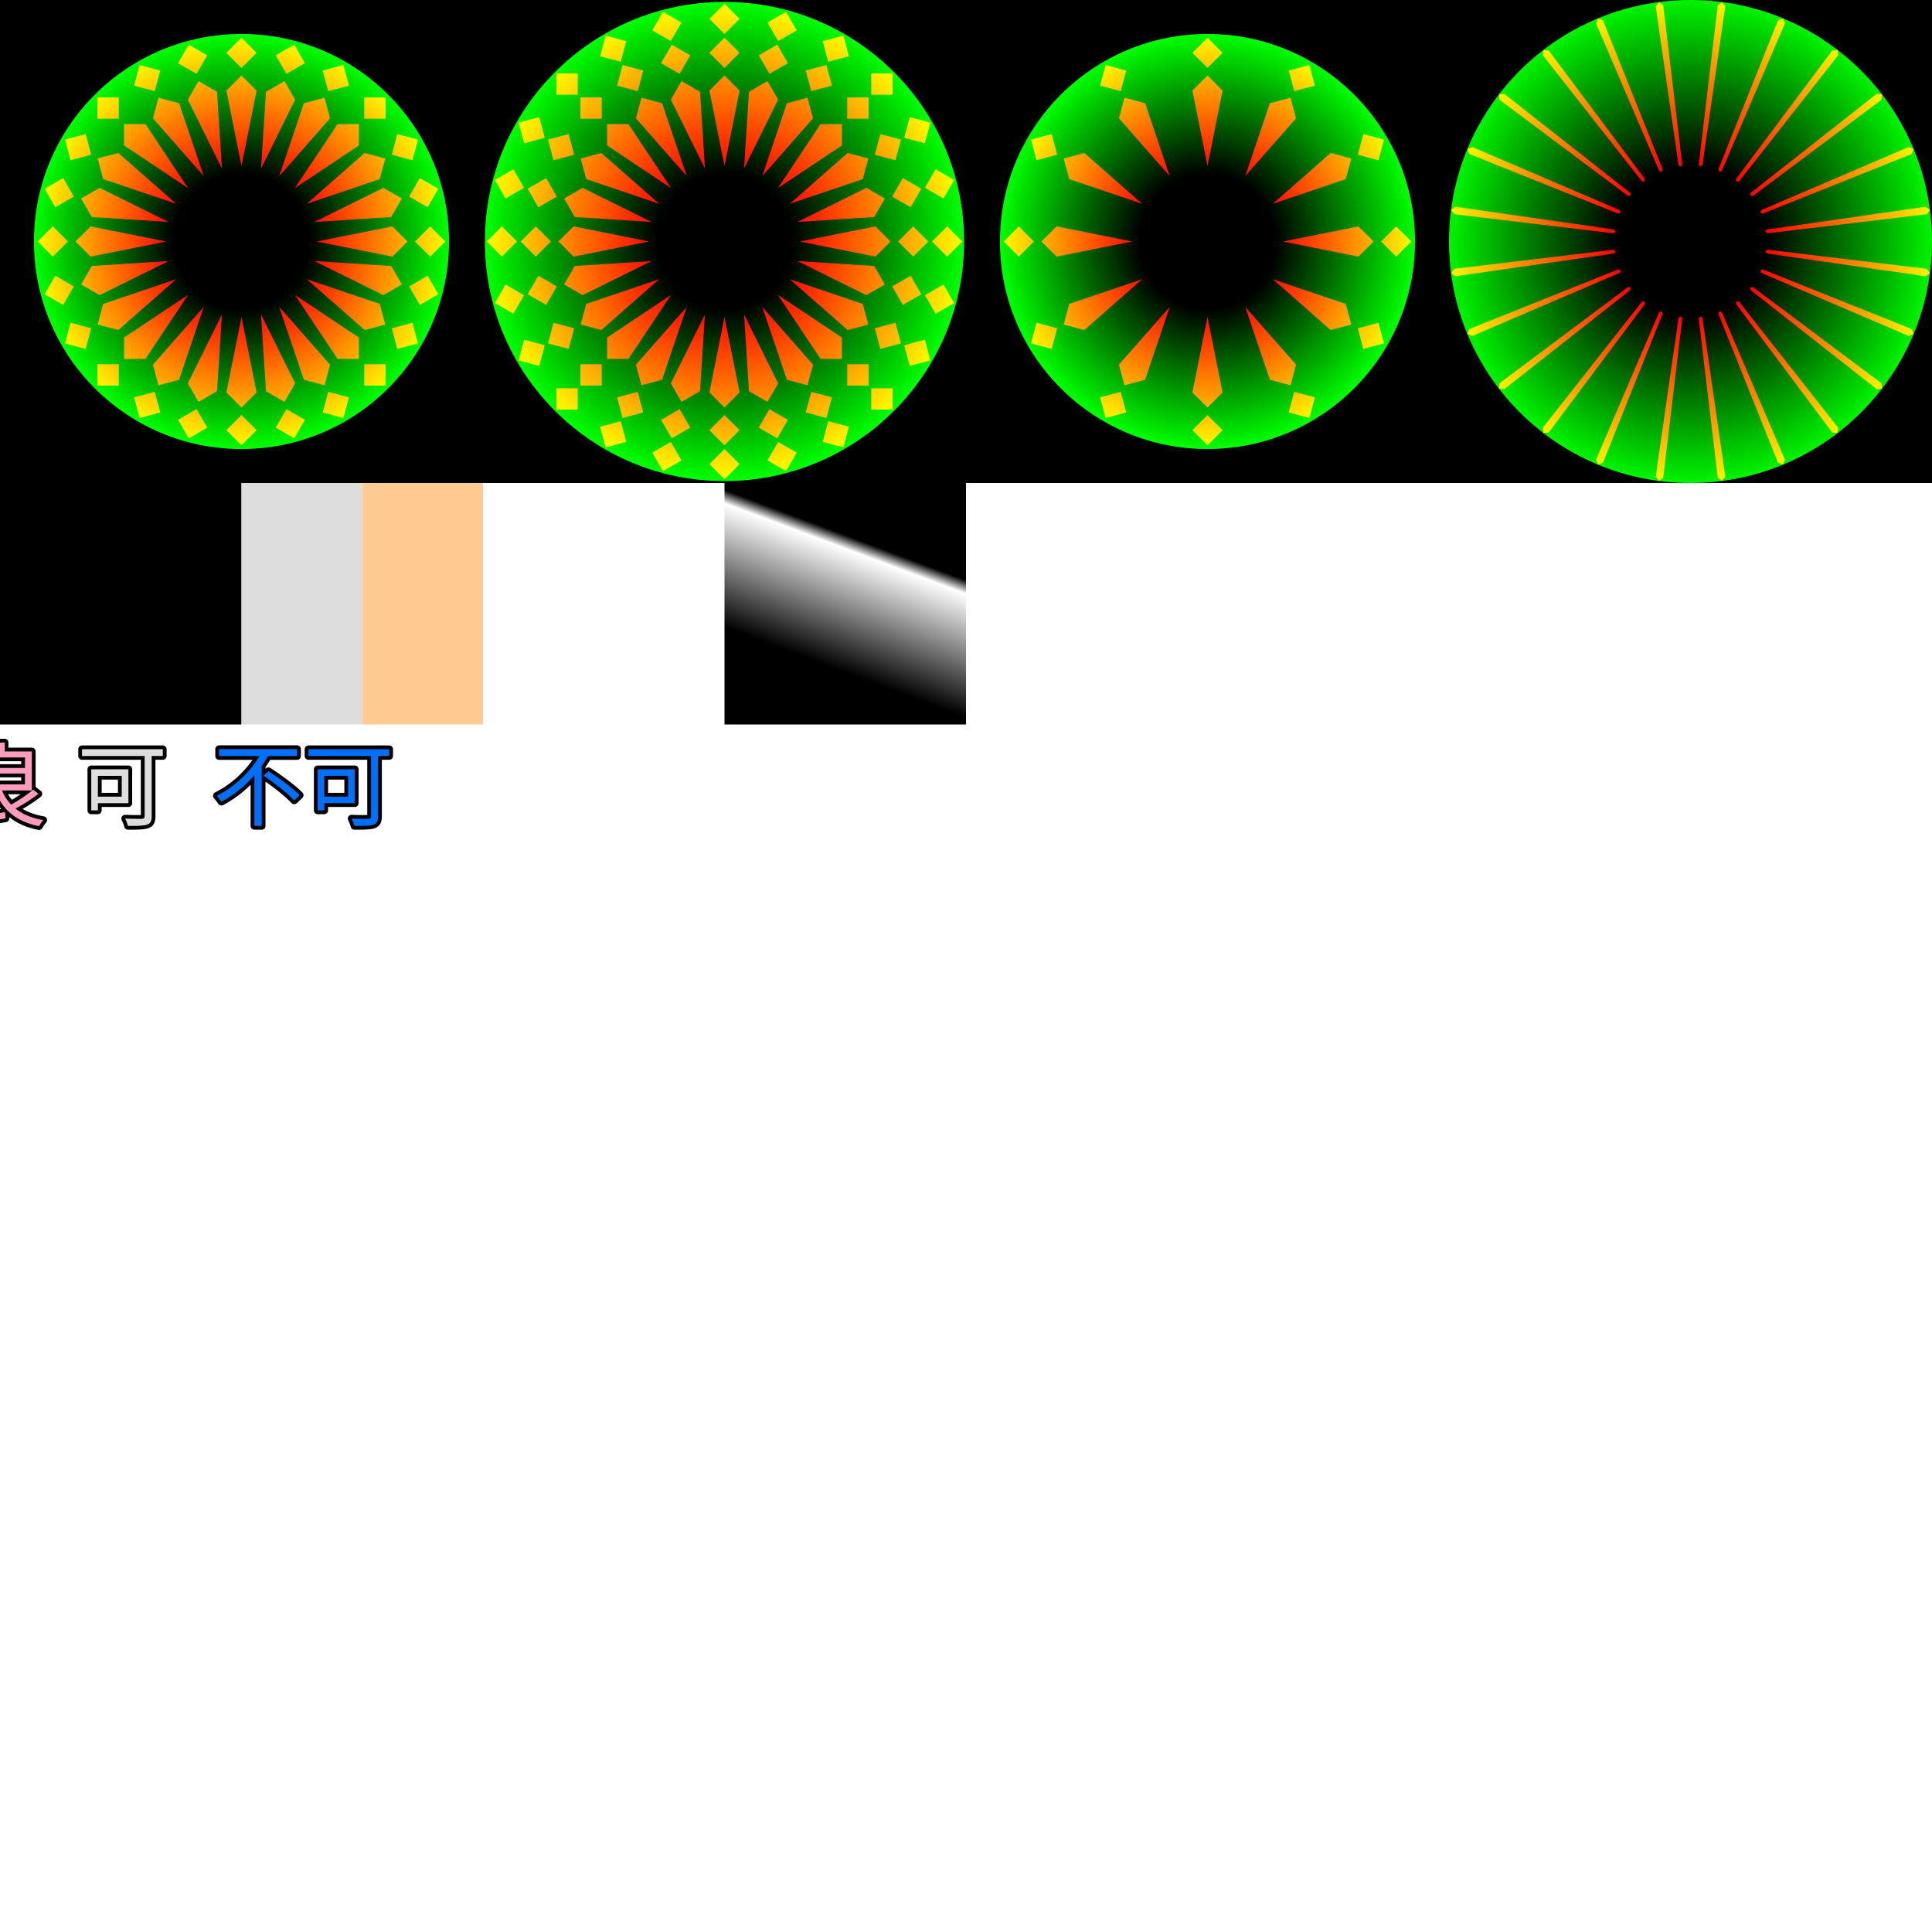
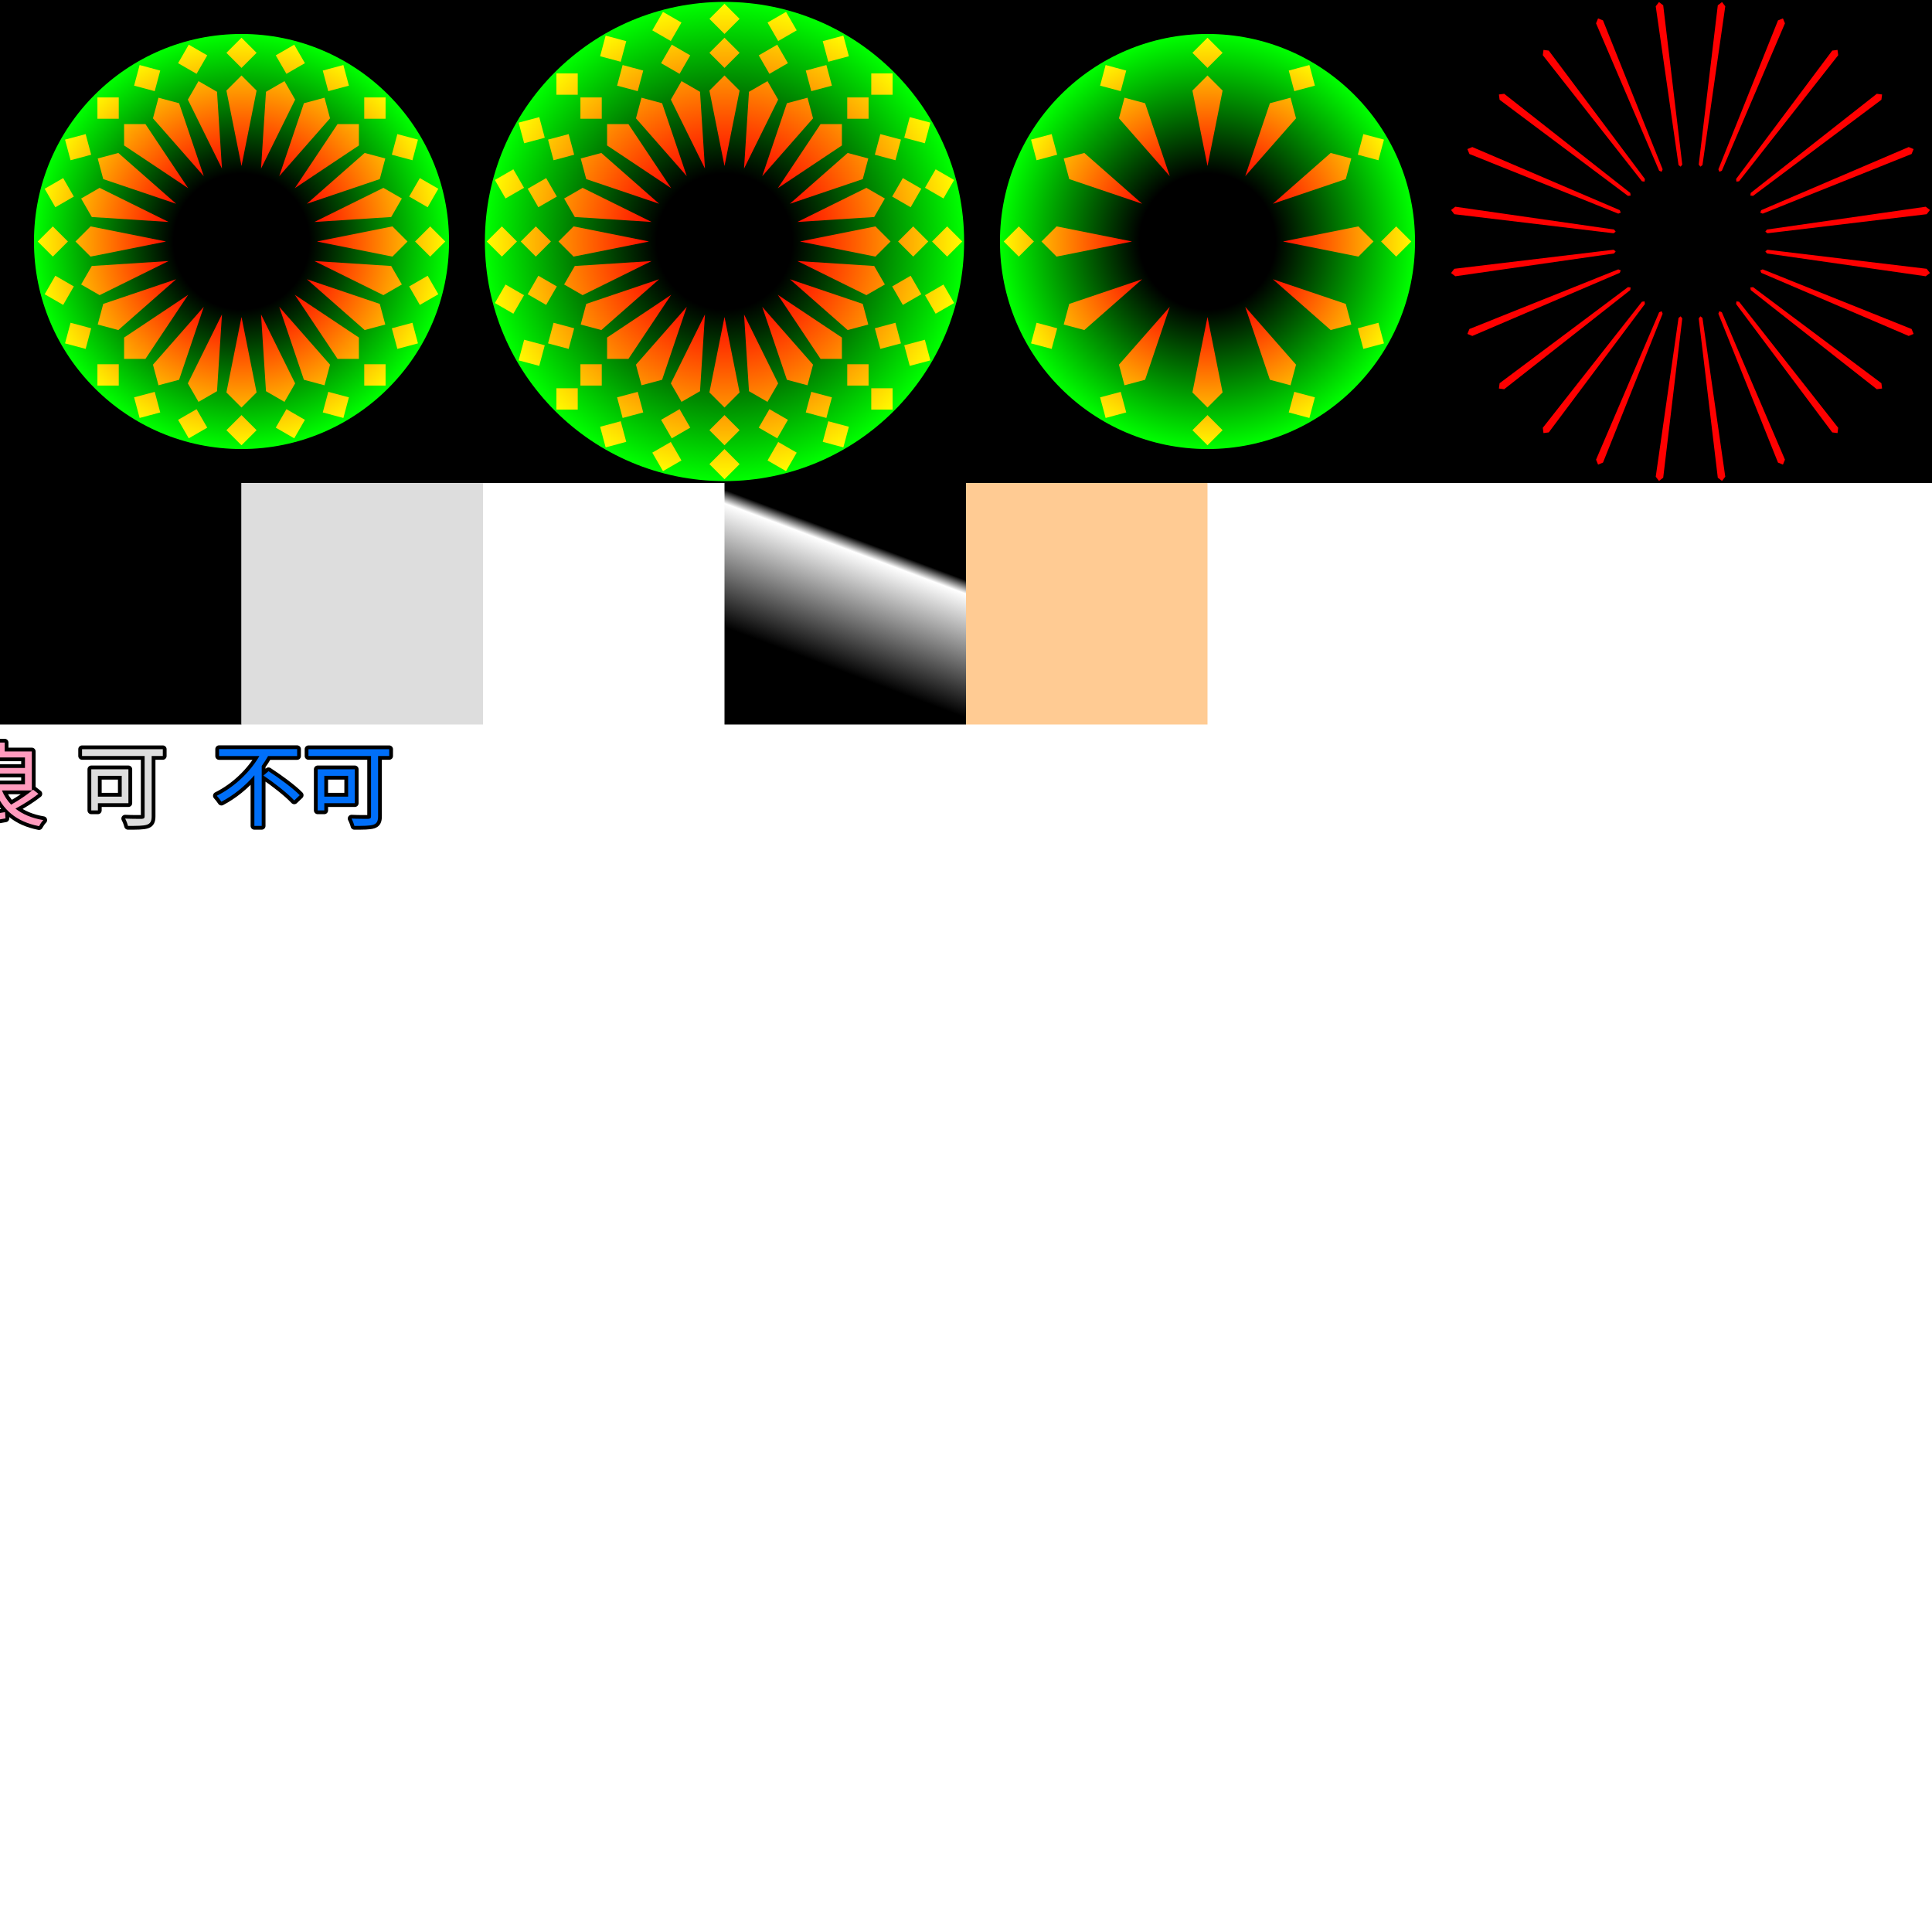
<svg xmlns="http://www.w3.org/2000/svg" xmlns:xlink="http://www.w3.org/1999/xlink" width="1024" height="1024" viewBox="0 0 1024 1024" version="1.1" id="svg1">
  <defs id="defs1">
    <linearGradient id="linearGradient11">
      <stop style="stop-color:#000000;stop-opacity:1;" offset="0" id="stop7" />
      <stop style="stop-color:#000000;stop-opacity:1;" offset="0.283" id="stop8" />
      <stop style="stop-color:#00ff00;stop-opacity:1;" offset="1" id="stop11" />
    </linearGradient>
    <linearGradient id="linearGradient6">
      <stop style="stop-color:#000000;stop-opacity:1;" offset="0" id="stop4" />
      <stop style="stop-color:#000000;stop-opacity:1;" offset="0.327" id="stop5" />
      <stop style="stop-color:#00ff00;stop-opacity:1;" offset="1" id="stop6" />
-     </linearGradient>
-     <linearGradient id="linearGradient3">
-       <stop style="stop-color:#000000;stop-opacity:1;" offset="0" id="stop1" />
-       <stop style="stop-color:#000000;stop-opacity:1;" offset="0.303" id="stop2" />
-       <stop style="stop-color:#00ff00;stop-opacity:1;" offset="1" id="stop3" />
    </linearGradient>
    <linearGradient id="linearGradient1352">
      <stop style="stop-color:#000000;stop-opacity:1;" offset="0" id="stop1352" />
      <stop style="stop-color:#ffffff;stop-opacity:1;" offset="0.1" id="stop1354" />
      <stop style="stop-color:#000000;stop-opacity:1;" offset="1" id="stop1353" />
    </linearGradient>
    <linearGradient id="linearGradient896">
      <stop style="stop-color:#000000;stop-opacity:1;" offset="0" id="stop894" />
      <stop style="stop-color:#000000;stop-opacity:1;" offset="0.327" id="stop895" />
      <stop style="stop-color:#00ff00;stop-opacity:1;" offset="1" id="stop896" />
    </linearGradient>
    <linearGradient id="linearGradient9">
      <stop style="stop-color:#ff0000;stop-opacity:1;" offset="0" id="stop9" />
      <stop style="stop-color:#ffff00;stop-opacity:1;" offset="1" id="stop10" />
    </linearGradient>
    <radialGradient xlink:href="#linearGradient9" id="radialGradient1" cx="128.001" cy="384" fx="128.001" fy="384" r="124" gradientUnits="userSpaceOnUse" gradientTransform="matrix(-2.1485036e-8,-0.9999999,1,-6.2620031e-6,-256,512.003)" />
    <radialGradient xlink:href="#linearGradient9" id="radialGradient2" cx="128.001" cy="384" fx="128.001" fy="384" r="124" gradientUnits="userSpaceOnUse" gradientTransform="matrix(-2.1485036e-8,-0.9999999,1,-6.2620031e-6,-256,512.003)" />
    <meshgradient id="meshgradient38161" gradientUnits="userSpaceOnUse" x="396" y="128" gradientTransform="translate(0,128)">
      <meshrow id="meshrow12384">
        <meshpatch id="meshpatch12384">
          <stop path="c 24,3.62947e-06  80,7.24713e-06  116,18.789" style="stop-color:#0e0e0e;stop-opacity:1" id="stop12384" />
          <stop path="c 0,9.393  -0,14.092  0,23.486" style="stop-color:#000000;stop-opacity:1" id="stop12385" />
          <stop path="c -48,-32.881  -92,-37.578  -128,-42.275" style="stop-color:#ffffff;stop-opacity:1" id="stop12386" />
          <stop path="c 4,0  8,9.63705e-05  12,1.42109e-14" style="stop-color:#fffff7;stop-opacity:1" id="stop12387" />
        </meshpatch>
      </meshrow>
      <meshrow id="meshrow12387">
        <meshpatch id="meshpatch12387">
          <stop path="c -0,4.697  0,14.092  0,18.789" id="stop12388" />
          <stop path="c -24,-23.486  -80,-46.972  -128,-46.972" style="stop-color:#ffffff;stop-opacity:1" id="stop12389" />
          <stop path="c -0.005,-4.698  -0.005,-9.395  0,-14.092" style="stop-color:#ffffff;stop-opacity:1" id="stop12390" />
        </meshpatch>
      </meshrow>
      <meshrow id="meshrow12390">
        <meshpatch id="meshpatch12390">
          <stop path="c 0,9.395  -0,23.486  -0,32.881" id="stop12391" />
          <stop path="c -42.667,0  -85.333,0  -128,-3.33134e-05" style="stop-color:#ffffff;stop-opacity:1" id="stop12392" />
          <stop path="c 0,-8.237  0,-70.458  0,-79.853" style="stop-color:#ffffff;stop-opacity:1" id="stop12393" />
        </meshpatch>
      </meshrow>
      <meshrow id="meshrow12393">
        <meshpatch id="meshpatch12393">
          <stop path="c 0,16  0,28.183  0,32.881" id="stop12394" />
          <stop path="c -42.667,0  -85.333,0  -128,0" style="stop-color:#000000;stop-opacity:1" id="stop12395" />
          <stop path="c 0,-4.697  0,-16.881  0,-32.881" style="stop-color:#000000;stop-opacity:1" id="stop12396" />
        </meshpatch>
      </meshrow>
    </meshgradient>
    <filter style="color-interpolation-filters:sRGB" id="filter885" />
    <radialGradient xlink:href="#linearGradient896" id="radialGradient894" cx="128" cy="128" fx="128" fy="128" r="128" gradientUnits="userSpaceOnUse" gradientTransform="matrix(0.8593749,1.816424e-7,-2.0235143e-7,0.8593748,18.00004,18)" />
    <radialGradient xlink:href="#linearGradient6" id="radialGradient894-7" cx="128" cy="128" fx="128" fy="128" r="128" gradientUnits="userSpaceOnUse" gradientTransform="matrix(0.859375,-2.3331872e-7,2.6551732e-7,0.8593752,530,18.00001)" />
    <radialGradient xlink:href="#linearGradient11" id="radialGradient894-0" cx="128" cy="128" fx="128" fy="128" r="128" gradientUnits="userSpaceOnUse" gradientTransform="matrix(0.9921874,8.0026342e-8,-8.3511074e-8,0.9921874,257,0.9999744)" />
    <meshgradient id="meshgradient3054" gradientUnits="userSpaceOnUse" x="384" y="384" gradientTransform="translate(-128,-128)">
      <meshrow id="meshrow681">
        <meshpatch id="meshpatch681">
          <stop path="c 42.667,0  85.333,0  128,0" style="stop-color:#ff479b;stop-opacity:1" id="stop681" />
          <stop path="c 0,21.333  -7.91374e-10,84  0,104" style="stop-color:#fd0090;stop-opacity:1" id="stop682" />
          <stop path="c -28,-32  -92,-92  -128,-92" style="stop-color:#ffc5d7;stop-opacity:1" id="stop683" />
          <stop path="c 0,-4  0,-8  0,-12" style="stop-color:#ffc5d7;stop-opacity:1" id="stop684" />
        </meshpatch>
      </meshrow>
      <meshrow id="meshrow684">
        <meshpatch id="meshpatch684">
          <stop path="c -7.91374e-10,8  0,16  0,24" id="stop685" />
          <stop path="c -20,0  -84,0  -128,0" style="stop-color:#ff83b1;stop-opacity:1" id="stop686" />
          <stop path="c 0,-16  0,-100  0,-116" style="stop-color:#ff479b;stop-opacity:1" id="stop687" />
        </meshpatch>
      </meshrow>
    </meshgradient>
-     <radialGradient xlink:href="#linearGradient3" id="radialGradient894-0-7" cx="128" cy="128" fx="128" fy="128" r="128" gradientUnits="userSpaceOnUse" gradientTransform="matrix(1.03125,0,0,1.03125,252.0001,-4.000015)" />
    <linearGradient xlink:href="#linearGradient1352" id="linearGradient1353" x1="460" y1="288" x2="436" y2="352" gradientUnits="userSpaceOnUse" />
+     <meshgradient id="meshgradient1062" gradientUnits="userSpaceOnUse" gradientTransform="rotate(7.5,2208.903,2208.696)" x="125" y="257.586">
+       <meshrow id="meshrow2235">
+         <meshpatch id="meshpatch2235">
+           <stop path="l 3,-3" style="stop-color:#00ff00;stop-opacity:1" id="stop2235" />
+           <stop path="l 1.33633e-05,90.414" style="stop-color:#00ff00;stop-opacity:1" id="stop2236" />
+           <stop path="l -2,2" style="stop-color:#000000;stop-opacity:1" id="stop2237" />
+           <stop path="l -1,-89.414" style="stop-color:#000000;stop-opacity:1" id="stop2238" />
+         </meshpatch>
+         <meshpatch id="meshpatch2238">
+           <stop path="l 3,3" id="stop2239" />
+           <stop path="l -1,89.414" style="stop-color:#00ff00;stop-opacity:1" id="stop2240" />
+           <stop path="l -2,-2" style="stop-color:#000000;stop-opacity:1" id="stop2241" />
+         </meshpatch>
+       </meshrow>
+     </meshgradient>
  </defs>
  <g id="layer1" />
  <g id="layer2" />
  <g id="layer3">
    <rect style="stroke-width:4" id="rect4" width="1024" height="256" x="0" y="0" />
    <g id="g2">
      <circle style="mix-blend-mode:normal;fill:url(#radialGradient894);stroke-width:3.999;stroke-linejoin:round;paint-order:stroke fill markers" id="path892" cx="128" cy="128" r="110" />
      <g id="g8" style="mix-blend-mode:lighten;fill:#ff0000;fill-opacity:1" transform="translate(0,-256)">
        <path style="fill:#ff0000;fill-opacity:1;stroke-width:3.999;stroke-linejoin:round;paint-order:stroke fill markers" d="m 128,344 -8,-40 8,-8 8,8 z m -10.353,1.363 -18.08,-36.566 5.657,-9.798 9.798,5.657 z M 108,349.359 81.072,318.718 l 2.928,-10.928 10.928,2.928 z M 99.716,355.716 65.775,333.088 V 321.775 H 77.088 Z M 93.359,364 54.718,350.928 51.79,340 62.718,337.072 Z m -3.996,9.647 -40.708,-2.625 -5.657,-9.798 9.798,-5.657 z M 88,384 l -40,8 -8,-8 8,-8 z m 1.363,10.353 -36.566,18.08 -9.798,-5.657 5.657,-9.798 z M 93.359,404 62.718,430.928 51.79,428 54.718,417.072 Z m 6.357,8.284 -22.627,33.941 H 65.775 l 0,-11.314 z M 108,418.641 l -13.072,38.641 -10.928,2.928 -2.928,-10.928 z m 9.647,3.996 -2.625,40.708 -9.798,5.657 -5.657,-9.798 z M 128,424 l 8,40 -8,8 -8,-8 z m 10.353,-1.363 18.08,36.566 -5.657,9.798 -9.798,-5.657 z m 9.647,-3.996 26.928,30.641 -2.928,10.928 -10.928,-2.928 z m 8.284,-6.357 33.941,22.627 0,11.314 H 178.912 Z M 162.641,404 l 38.641,13.072 2.928,10.928 -10.928,2.928 z m 3.996,-9.647 40.708,2.625 5.657,9.798 -9.798,5.657 z M 168,384 l 40,-8 8,8 -8,8 z m -1.363,-10.353 36.566,-18.08 9.798,5.657 -5.657,9.798 z m -3.996,-9.647 30.641,-26.928 10.928,2.928 -2.928,10.928 z m -6.357,-8.284 22.627,-33.941 11.314,0 v 11.314 z m -8.284,-6.357 13.072,-38.641 10.928,-2.928 2.928,10.928 z m -9.647,-3.996 2.625,-40.708 9.798,-5.657 5.657,9.798 z" id="path7" />
        <path style="fill:#ff0000;fill-opacity:1;stroke-width:3.999;stroke-linejoin:round;paint-order:stroke fill markers" d="m 128,292 -8,-8 8,-8 8,8 z m -23.811,3.135 -9.798,-5.657 5.657,-9.798 9.798,5.657 z m -22.189,9.191 -10.928,-2.928 2.928,-10.928 10.928,2.928 z m -19.054,14.621 -11.314,0 V 307.632 H 62.946 Z M 48.326,338 37.397,340.928 34.469,330 45.397,327.072 Z m -9.191,22.189 -9.798,5.657 -5.657,-9.798 9.798,-5.657 z M 36,384 l -8,8 -8,-8 8,-8 z m 3.135,23.811 -5.657,9.798 -9.798,-5.657 5.657,-9.798 z M 48.326,430 45.397,440.928 34.469,438 37.397,427.072 Z m 14.621,19.054 0,11.314 H 51.632 l 0,-11.314 z m 19.054,14.621 2.928,10.928 -10.928,2.928 -2.928,-10.928 z m 22.189,9.191 5.657,9.798 -9.798,5.657 -5.657,-9.798 z M 128,476 l 8,8 -8,8 -8,-8 z m 23.811,-3.135 9.798,5.657 -5.657,9.798 -9.798,-5.657 z m 22.189,-9.191 10.928,2.928 -2.928,10.928 -10.928,-2.928 z m 19.054,-14.621 h 11.314 l 0,11.314 H 193.054 Z M 207.674,430 l 10.928,-2.928 2.928,10.928 -10.928,2.928 z m 9.191,-22.189 9.798,-5.657 5.657,9.798 -9.798,5.657 z M 220,384 l 8,-8 8,8 -8,8 z m -3.135,-23.811 5.657,-9.798 9.798,5.657 -5.657,9.798 z m -9.191,-22.189 2.928,-10.928 10.928,2.928 -2.928,10.928 z m -14.621,-19.054 0,-11.314 h 11.314 v 11.314 z m -19.054,-14.621 -2.928,-10.928 10.928,-2.928 2.928,10.928 z m -22.189,-9.191 -5.657,-9.798 9.798,-5.657 5.657,9.798 z" id="path8" />
      </g>
    </g>
    <g id="g3">
      <circle style="mix-blend-mode:normal;fill:url(#radialGradient894-0);stroke-width:3.999;stroke-linejoin:round;paint-order:stroke fill markers" id="path892-8" cx="384" cy="128" r="127" />
      <g id="g8-3" style="mix-blend-mode:lighten;fill:#ff0000;fill-opacity:1" transform="translate(256,-256)">
        <path style="fill:#ff0000;fill-opacity:1;stroke-width:3.999;stroke-linejoin:round;paint-order:stroke fill markers" d="m 128,344 -8,-40 8,-8 8,8 z m -10.353,1.363 -18.08,-36.566 5.657,-9.798 9.798,5.657 z M 108,349.359 81.072,318.718 l 2.928,-10.928 10.928,2.928 z M 99.716,355.716 65.775,333.088 V 321.775 H 77.088 Z M 93.359,364 54.718,350.928 51.79,340 62.718,337.072 Z m -3.996,9.647 -40.708,-2.625 -5.657,-9.798 9.798,-5.657 z M 88,384 l -40,8 -8,-8 8,-8 z m 1.363,10.353 -36.566,18.08 -9.798,-5.657 5.657,-9.798 z M 93.359,404 62.718,430.928 51.79,428 54.718,417.072 Z m 6.357,8.284 -22.627,33.941 H 65.775 l 0,-11.314 z M 108,418.641 l -13.072,38.641 -10.928,2.928 -2.928,-10.928 z m 9.647,3.996 -2.625,40.708 -9.798,5.657 -5.657,-9.798 z M 128,424 l 8,40 -8,8 -8,-8 z m 10.353,-1.363 18.08,36.566 -5.657,9.798 -9.798,-5.657 z m 9.647,-3.996 26.928,30.641 -2.928,10.928 -10.928,-2.928 z m 8.284,-6.357 33.941,22.627 0,11.314 H 178.912 Z M 162.641,404 l 38.641,13.072 2.928,10.928 -10.928,2.928 z m 3.996,-9.647 40.708,2.625 5.657,9.798 -9.798,5.657 z M 168,384 l 40,-8 8,8 -8,8 z m -1.363,-10.353 36.566,-18.08 9.798,5.657 -5.657,9.798 z m -3.996,-9.647 30.641,-26.928 10.928,2.928 -2.928,10.928 z m -6.357,-8.284 22.627,-33.941 11.314,0 v 11.314 z m -8.284,-6.357 13.072,-38.641 10.928,-2.928 2.928,10.928 z m -9.647,-3.996 2.625,-40.708 9.798,-5.657 5.657,9.798 z" id="path7-8" />
        <path style="fill:#ff0000;fill-opacity:1;stroke-width:3.999;stroke-linejoin:round;paint-order:stroke fill markers" d="m 128,292 -8,-8 8,-8 8,8 z m -23.811,3.135 -9.798,-5.657 5.657,-9.798 9.798,5.657 z M 82,304.326 71.072,301.397 74,290.469 l 10.928,2.928 z M 62.946,318.946 H 51.632 V 307.632 H 62.946 Z M 48.326,338 37.397,340.928 34.469,330 45.397,327.072 Z m -9.191,22.189 -9.798,5.657 -5.657,-9.798 9.798,-5.657 z M 36,384 l -8,8 -8,-8 8,-8 z m 3.135,23.811 -5.657,9.798 -9.798,-5.657 5.657,-9.798 z M 48.326,430 45.397,440.928 34.469,438 37.397,427.072 Z m 14.621,19.054 0,11.314 H 51.632 l 0,-11.314 z M 82,463.674 84.928,474.603 74,477.531 71.072,466.603 Z m 22.189,9.191 5.657,9.798 -9.798,5.657 -5.657,-9.798 z M 128,476 l 8,8 -8,8 -8,-8 z m 23.811,-3.135 9.798,5.657 -5.657,9.798 -9.798,-5.657 z M 174,463.674 l 10.928,2.928 -2.928,10.928 -10.928,-2.928 z m 19.054,-14.621 11.314,0 0,11.314 H 193.054 Z M 207.674,430 l 10.928,-2.928 2.928,10.928 -10.928,2.928 z m 9.191,-22.189 9.798,-5.657 5.657,9.798 -9.798,5.657 z M 220,384 l 8,-8 8,8 -8,8 z m -3.135,-23.811 5.657,-9.798 9.798,5.657 -5.657,9.798 z M 207.674,338 l 2.928,-10.928 10.928,2.928 -2.928,10.928 z m -14.621,-19.054 v -11.314 h 11.314 l 0,11.314 z M 174,304.326 l -2.928,-10.928 10.928,-2.928 2.928,10.928 z m -22.189,-9.191 -5.657,-9.798 9.798,-5.657 5.657,9.798 z" id="path8-3" />
        <path style="mix-blend-mode:lighten;fill:#ff0000;fill-opacity:1;stroke-width:3.999;stroke-linejoin:round;paint-order:stroke fill markers" d="m 128,274 -8,-8 8,-8 8,8 z m -28.47,3.748 -9.798,-5.657 5.657,-9.798 9.798,5.657 z M 73,288.737 62.072,285.809 65,274.881 75.928,277.809 Z m -22.782,17.481 -11.314,0 v -11.314 H 50.218 Z M 32.737,329 21.809,331.928 18.881,321 29.809,318.072 Z M 21.748,355.53 11.95,361.187 6.293,351.389 16.091,345.732 Z M 18,384 l -8,8 -8,-8 8,-8 z m 3.748,28.47 -5.657,9.798 L 6.293,416.611 11.95,406.813 Z M 32.737,439 29.809,449.928 18.881,447 21.809,436.072 Z m 17.481,22.782 0,11.314 H 38.905 l 0,-11.314 z M 73,479.263 75.928,490.191 65,493.119 62.072,482.191 Z m 26.53,10.989 5.657,9.798 -9.798,5.657 -5.657,-9.798 z M 128,494 l 8,8 -8,8 -8,-8 z m 28.47,-3.748 9.798,5.657 -5.657,9.798 -9.798,-5.657 z M 183,479.263 193.928,482.191 191,493.119 180.072,490.191 Z m 22.782,-17.481 h 11.314 l 0,11.314 h -11.314 z M 223.263,439 234.191,436.072 237.119,447 226.191,449.928 Z m 10.989,-26.53 9.798,-5.657 5.657,9.798 -9.798,5.657 z M 238,384 l 8,-8 8,8 -8,8 z m -3.748,-28.47 5.657,-9.798 9.798,5.657 -5.657,9.798 z M 223.263,329 226.191,318.072 237.119,321 234.191,331.928 Z m -17.481,-22.782 0,-11.314 h 11.314 v 11.314 z M 183,288.737 180.072,277.809 191,274.881 l 2.928,10.928 z m -26.53,-10.989 -5.657,-9.798 9.798,-5.657 5.657,9.798 z" id="path8-3-7" />
      </g>
    </g>
    <g id="g3-1" transform="translate(512,2.2888184e-5)">
-       <circle style="mix-blend-mode:normal;fill:url(#radialGradient894-0-7);stroke-width:3.999;stroke-linejoin:round;paint-order:stroke fill markers" id="path892-8-2" cx="384" cy="128" r="128" />
-       <g id="g8-3-7" style="mix-blend-mode:lighten;fill:#ff0000;fill-opacity:1" transform="translate(256,-256)">
-         <path style="fill:#ff0000;fill-opacity:1;stroke-width:3.999;stroke-linejoin:round;paint-order:stroke fill markers" d="m 122.779,344.342 -1.122,-0.861 -12.086,-84.142 1.722,-2.244 2.244,1.722 10.103,84.403 z m -10.086,2.703 -1.307,-0.541 -33.452,-78.147 1.082,-2.613 2.613,1.082 31.604,78.912 z m -9.043,5.221 -1.402,-0.185 -52.538,-66.826 0.369,-2.804 2.804,0.369 50.951,68.044 z m -7.384,7.384 -1.402,0.185 -68.044,-50.951 -0.369,-2.804 2.804,-0.369 66.826,52.538 z m -5.221,9.043 -1.307,0.541 -78.912,-31.604 -1.082,-2.613 2.613,-1.082 78.147,33.452 z m -2.703,10.086 -1.122,0.861 -84.403,-10.103 -1.722,-2.244 2.244,-1.722 84.142,12.086 z m 0,10.442 -0.861,1.122 -84.142,12.086 -2.244,-1.722 1.722,-2.244 84.403,-10.103 z m 2.703,10.086 -0.541,1.307 -78.147,33.452 -2.613,-1.082 1.082,-2.613 78.912,-31.604 z m 5.221,9.043 -0.185,1.402 -66.826,52.538 -2.804,-0.369 0.369,-2.804 68.044,-50.951 z m 7.384,7.384 0.185,1.402 -50.951,68.044 -2.804,0.369 -0.369,-2.804 52.538,-66.826 z m 9.043,5.221 0.541,1.307 -31.604,78.912 -2.613,1.082 -1.082,-2.613 33.452,-78.147 z m 10.086,2.703 0.861,1.122 -10.103,84.403 -2.244,1.722 -1.722,-2.244 12.086,-84.142 z m 10.442,0 1.122,0.861 12.086,84.142 -1.722,2.244 -2.244,-1.722 -10.103,-84.403 z m 10.086,-2.703 1.307,0.541 33.452,78.147 -1.082,2.613 -2.613,-1.082 -31.604,-78.912 z m 9.043,-5.221 1.402,0.185 52.538,66.826 -0.369,2.804 -2.804,-0.369 -50.951,-68.044 z m 7.384,-7.384 1.402,-0.185 68.044,50.951 0.369,2.804 -2.804,0.369 -66.826,-52.538 z m 5.221,-9.043 1.307,-0.541 78.912,31.604 1.082,2.613 -2.613,1.082 -78.147,-33.452 z m 2.703,-10.086 1.122,-0.861 84.403,10.103 1.722,2.244 -2.244,1.722 -84.142,-12.086 z m 0,-10.442 0.861,-1.122 84.142,-12.086 2.244,1.722 -1.722,2.244 -84.403,10.103 z m -2.703,-10.086 0.541,-1.307 78.147,-33.452 2.613,1.082 -1.082,2.613 -78.912,31.604 z m -5.221,-9.043 0.185,-1.402 66.826,-52.538 2.804,0.369 -0.369,2.804 -68.044,50.951 z m -7.384,-7.384 -0.185,-1.402 50.951,-68.044 2.804,-0.369 0.369,2.804 -52.538,66.826 z m -9.043,-5.221 -0.541,-1.307 31.604,-78.912 2.613,-1.082 1.082,2.613 -33.452,78.147 z m -10.086,-2.703 -0.861,-1.122 10.103,-84.403 2.244,-1.722 1.722,2.244 -12.086,84.142 z" id="path7-8-0" />
-       </g>
+       <path style="mix-blend-mode:lighten;fill:#ff0000;fill-opacity:1;stroke-width:3.999;stroke-linejoin:round;paint-order:stroke fill markers" d="m 122.779,344.342 -1.122,-0.861 -12.086,-84.142 1.722,-2.244 2.244,1.722 10.103,84.403 z m -10.086,2.703 -1.307,-0.541 -33.452,-78.147 1.082,-2.613 2.613,1.082 31.604,78.912 z m -9.043,5.221 -1.402,-0.185 -52.538,-66.826 0.369,-2.804 2.804,0.369 50.951,68.044 z m -7.384,7.384 -1.402,0.185 -68.044,-50.951 -0.369,-2.804 2.804,-0.369 66.826,52.538 z m -5.221,9.043 -1.307,0.541 -78.912,-31.604 -1.082,-2.613 2.613,-1.082 78.147,33.452 z m -2.703,10.086 -1.122,0.861 -84.403,-10.103 -1.722,-2.244 2.244,-1.722 84.142,12.086 z m 0,10.442 -0.861,1.122 -84.142,12.086 -2.244,-1.722 1.722,-2.244 84.403,-10.103 z m 2.703,10.086 -0.541,1.307 -78.147,33.452 -2.613,-1.082 1.082,-2.613 78.912,-31.604 z m 5.221,9.043 -0.185,1.402 -66.826,52.538 -2.804,-0.369 0.369,-2.804 68.044,-50.951 z m 7.384,7.384 0.185,1.402 -50.951,68.044 -2.804,0.369 -0.369,-2.804 52.538,-66.826 z m 9.043,5.221 0.541,1.307 -31.604,78.912 -2.613,1.082 -1.082,-2.613 33.452,-78.147 z m 10.086,2.703 0.861,1.122 -10.103,84.403 -2.244,1.722 -1.722,-2.244 12.086,-84.142 z m 10.442,0 1.122,0.861 12.086,84.142 -1.722,2.244 -2.244,-1.722 -10.103,-84.403 z m 10.086,-2.703 1.307,0.541 33.452,78.147 -1.082,2.613 -2.613,-1.082 -31.604,-78.912 z m 9.043,-5.221 1.402,0.185 52.538,66.826 -0.369,2.804 -2.804,-0.369 -50.951,-68.044 z m 7.384,-7.384 1.402,-0.185 68.044,50.951 0.369,2.804 -2.804,0.369 -66.826,-52.538 z m 5.221,-9.043 1.307,-0.541 78.912,31.604 1.082,2.613 -2.613,1.082 -78.147,-33.452 z m 2.703,-10.086 1.122,-0.861 84.403,10.103 1.722,2.244 -2.244,1.722 -84.142,-12.086 z m 0,-10.442 0.861,-1.122 84.142,-12.086 2.244,1.722 -1.722,2.244 -84.403,10.103 z m -2.703,-10.086 0.541,-1.307 78.147,-33.452 2.613,1.082 -1.082,2.613 -78.912,31.604 z m -5.221,-9.043 0.185,-1.402 66.826,-52.538 2.804,0.369 -0.369,2.804 -68.044,50.951 z m -7.384,-7.384 -0.185,-1.402 50.951,-68.044 2.804,-0.369 0.369,2.804 -52.538,66.826 z m -9.043,-5.221 -0.541,-1.307 31.604,-78.912 2.613,-1.082 1.082,2.613 -33.452,78.147 z m -10.086,-2.703 -0.861,-1.122 10.103,-84.403 2.244,-1.722 1.722,2.244 -12.086,84.142 z" id="path7-8-0" transform="translate(256,-256)" />
+       <path style="mix-blend-mode:lighten;fill:url(#meshgradient1062);fill-opacity:1;stroke-width:3.999;stroke-linejoin:round;paint-order:stroke fill markers" d="m 389.063,89.332 -2.244,1.722 10.679,-88.78 3.366,-2.583 2.583,3.366 -12.662,88.519 z" id="path860" />
+       <use x="0" y="0" xlink:href="#path860" id="use1034" transform="rotate(15,384,128)" />
+       <use x="0" y="0" xlink:href="#use1034" id="use1035" transform="rotate(15,384,128)" />
+       <use x="0" y="0" xlink:href="#use1035" id="use1036" transform="rotate(15,384,128)" />
+       <use x="0" y="0" xlink:href="#use1036" id="use1037" transform="rotate(15,384,128)" />
+       <use x="0" y="0" xlink:href="#use1037" id="use1038" transform="rotate(15,384,128)" />
+       <use x="0" y="0" xlink:href="#use1038" id="use1039" transform="rotate(15,384,128)" />
+       <use x="0" y="0" xlink:href="#use1039" id="use1040" transform="rotate(15,384,128)" />
+       <use x="0" y="0" xlink:href="#use1040" id="use1041" transform="rotate(15,384,128)" />
+       <use x="0" y="0" xlink:href="#use1041" id="use1042" transform="rotate(15,384,128)" />
+       <use x="0" y="0" xlink:href="#use1042" id="use1043" transform="rotate(15,384,128)" />
+       <use x="0" y="0" xlink:href="#use1043" id="use1044" transform="rotate(15,384,128)" />
+       <use x="0" y="0" xlink:href="#use1044" id="use1045" transform="rotate(15,384,128)" />
+       <use x="0" y="0" xlink:href="#use1045" id="use1046" transform="rotate(15,384,128)" />
+       <use x="0" y="0" xlink:href="#use1046" id="use1047" transform="rotate(15,384,128)" />
+       <use x="0" y="0" xlink:href="#use1047" id="use1048" transform="rotate(15,384,128)" />
+       <use x="0" y="0" xlink:href="#use1048" id="use1049" transform="rotate(15,384,128)" />
+       <use x="0" y="0" xlink:href="#use1049" id="use1050" transform="rotate(15,384,128)" />
+       <use x="0" y="0" xlink:href="#use1050" id="use1051" transform="rotate(15,384,128)" />
+       <use x="0" y="0" xlink:href="#use1051" id="use1052" transform="rotate(15,384,128)" />
+       <use x="0" y="0" xlink:href="#use1052" id="use1053" transform="rotate(15,384,128)" />
+       <use x="0" y="0" xlink:href="#use1053" id="use1054" transform="rotate(15,384,128)" />
+       <use x="0" y="0" xlink:href="#use1054" id="use1055" transform="rotate(15,384,128)" />
+       <use x="0" y="0" xlink:href="#use1055" id="use1056" transform="rotate(15,384,128)" />
    </g>
    <g id="g1" transform="translate(10e-6,-1e-5)">
      <circle style="mix-blend-mode:normal;fill:url(#radialGradient894-7);stroke-width:3.999;stroke-linejoin:round;paint-order:stroke fill markers" id="path892-2" cx="640" cy="128" r="110" />
      <g id="g8-4" style="mix-blend-mode:lighten;fill:#ff0000;fill-opacity:1" transform="translate(512,-256)">
        <path style="fill:#ff0000;fill-opacity:1;stroke-width:3.999;stroke-linejoin:round;paint-order:stroke fill markers" d="m 128,344 -8,-40 8,-8 8,8 z m -20,5.359 -26.928,-30.641 2.928,-10.928 10.928,2.928 z M 93.359,364 54.718,350.928 51.79,340 62.718,337.072 Z m -5.359,20 -40,8 -8,-8 8,-8 z M 93.359,404 62.718,430.928 51.79,428 54.718,417.072 Z M 108,418.641 l -13.072,38.641 -10.928,2.928 -2.928,-10.928 z m 20,5.359 8,40 -8,8 -8,-8 z m 20,-5.359 26.928,30.641 -2.928,10.928 -10.928,-2.928 z M 162.641,404 l 38.641,13.072 2.928,10.928 -10.928,2.928 z m 5.359,-20 40,-8 8,8 -8,8 z m -5.359,-20 30.641,-26.928 10.928,2.928 -2.928,10.928 z m -14.641,-14.641 13.072,-38.641 10.928,-2.928 2.928,10.928 z" id="path7-9" />
        <path style="fill:#ff0000;fill-opacity:1;stroke-width:3.999;stroke-linejoin:round;paint-order:stroke fill markers" d="m 128,292 -8,-8 8,-8 8,8 z m -46,12.326 -10.928,-2.928 2.928,-10.928 10.928,2.928 z M 48.326,338 37.397,340.928 34.469,330 45.397,327.072 Z m -12.326,46 -8,8 -8,-8 8,-8 z M 48.326,430 45.397,440.928 34.469,438 37.397,427.072 Z m 33.674,33.674 2.928,10.928 -10.928,2.928 -2.928,-10.928 z M 128,476 l 8,8 -8,8 -8,-8 z m 46,-12.326 10.928,2.928 -2.928,10.928 -10.928,-2.928 z M 207.674,430 l 10.928,-2.928 2.928,10.928 -10.928,2.928 z m 12.326,-46 8,-8 8,8 -8,8 z m -12.326,-46 2.928,-10.928 10.928,2.928 -2.928,10.928 z m -33.674,-33.674 -2.928,-10.928 10.928,-2.928 2.928,10.928 z" id="path8-1" />
      </g>
    </g>
  </g>
  <g id="layer4">
    <rect style="fill:url(#meshgradient3054);fill-opacity:1;stroke-width:3.999;stroke-linejoin:round;paint-order:stroke fill markers" id="rect10" width="128" height="128" x="256" y="256" />
    <g id="g4" transform="translate(-384)">
      <rect style="stroke-width:4" id="rect1" width="128" height="128" x="384" y="256" />
      <rect style="fill:url(#meshgradient38161);fill-opacity:1;stroke-width:3.999;stroke-linejoin:round;paint-order:stroke fill markers" id="rect24475" width="128" height="128" x="384" y="256" />
    </g>
-     <rect style="fill:#dddddd;fill-opacity:1;stroke-width:3.999;stroke-linejoin:round;paint-order:stroke fill markers" id="rect885" width="64" height="128" x="128" y="256" />
-     <rect style="fill:#ffcb93;fill-opacity:1;stroke-width:3.999;stroke-linejoin:round;paint-order:stroke fill markers" id="rect885-6" width="64" height="128" x="192" y="256" />
+     <rect style="fill:#dddddd;fill-opacity:1;stroke-width:3.999;stroke-linejoin:round;paint-order:stroke fill markers" id="rect885" width="128" height="128" x="128" y="256" />
+     <rect style="fill:#ffcb93;fill-opacity:1;stroke-width:3.999;stroke-linejoin:round;paint-order:stroke fill markers" id="rect885-6" width="128" height="128" x="512" y="256" />
    <rect style="stroke-width:4;fill-opacity:1;fill:url(#linearGradient1353)" id="rect5" width="128" height="128" x="384" y="256" />
  </g>
  <g id="layer5">
    <text xml:space="preserve" style="font-size:48px;font-family:'Potta One';-inkscape-font-specification:'Potta One';text-align:center;letter-spacing:0px;text-anchor:middle;fill:#ff9bbe;fill-opacity:1;stroke:#000000;stroke-width:4;stroke-linejoin:round;stroke-dasharray:none;stroke-opacity:1;paint-order:stroke fill markers" x="32" y="434" id="text14410">
      <tspan id="tspan14410" x="32" y="434">良</tspan>
    </text>
    <text xml:space="preserve" style="font-size:48px;font-family:'Potta One';-inkscape-font-specification:'Potta One';text-align:center;letter-spacing:0px;text-anchor:middle;fill:#dddddd;fill-opacity:1;stroke:#000000;stroke-width:4;stroke-linejoin:round;stroke-dasharray:none;stroke-opacity:1;paint-order:stroke fill markers" x="96" y="434" id="text14410-7">
      <tspan id="tspan14410-3" x="96" y="434">可</tspan>
    </text>
    <text xml:space="preserve" style="font-size:48px;font-family:'Potta One';-inkscape-font-specification:'Potta One';text-align:center;letter-spacing:0px;text-anchor:middle;fill:#006ff9;fill-opacity:1;stroke:#000000;stroke-width:4;stroke-linejoin:round;stroke-dasharray:none;stroke-opacity:1;paint-order:stroke fill markers" x="192" y="434" id="text14410-1">
      <tspan id="tspan14410-0" x="192" y="434" style="font-size:48px;stroke-width:4;stroke-dasharray:none">不可</tspan>
    </text>
  </g>
</svg>
